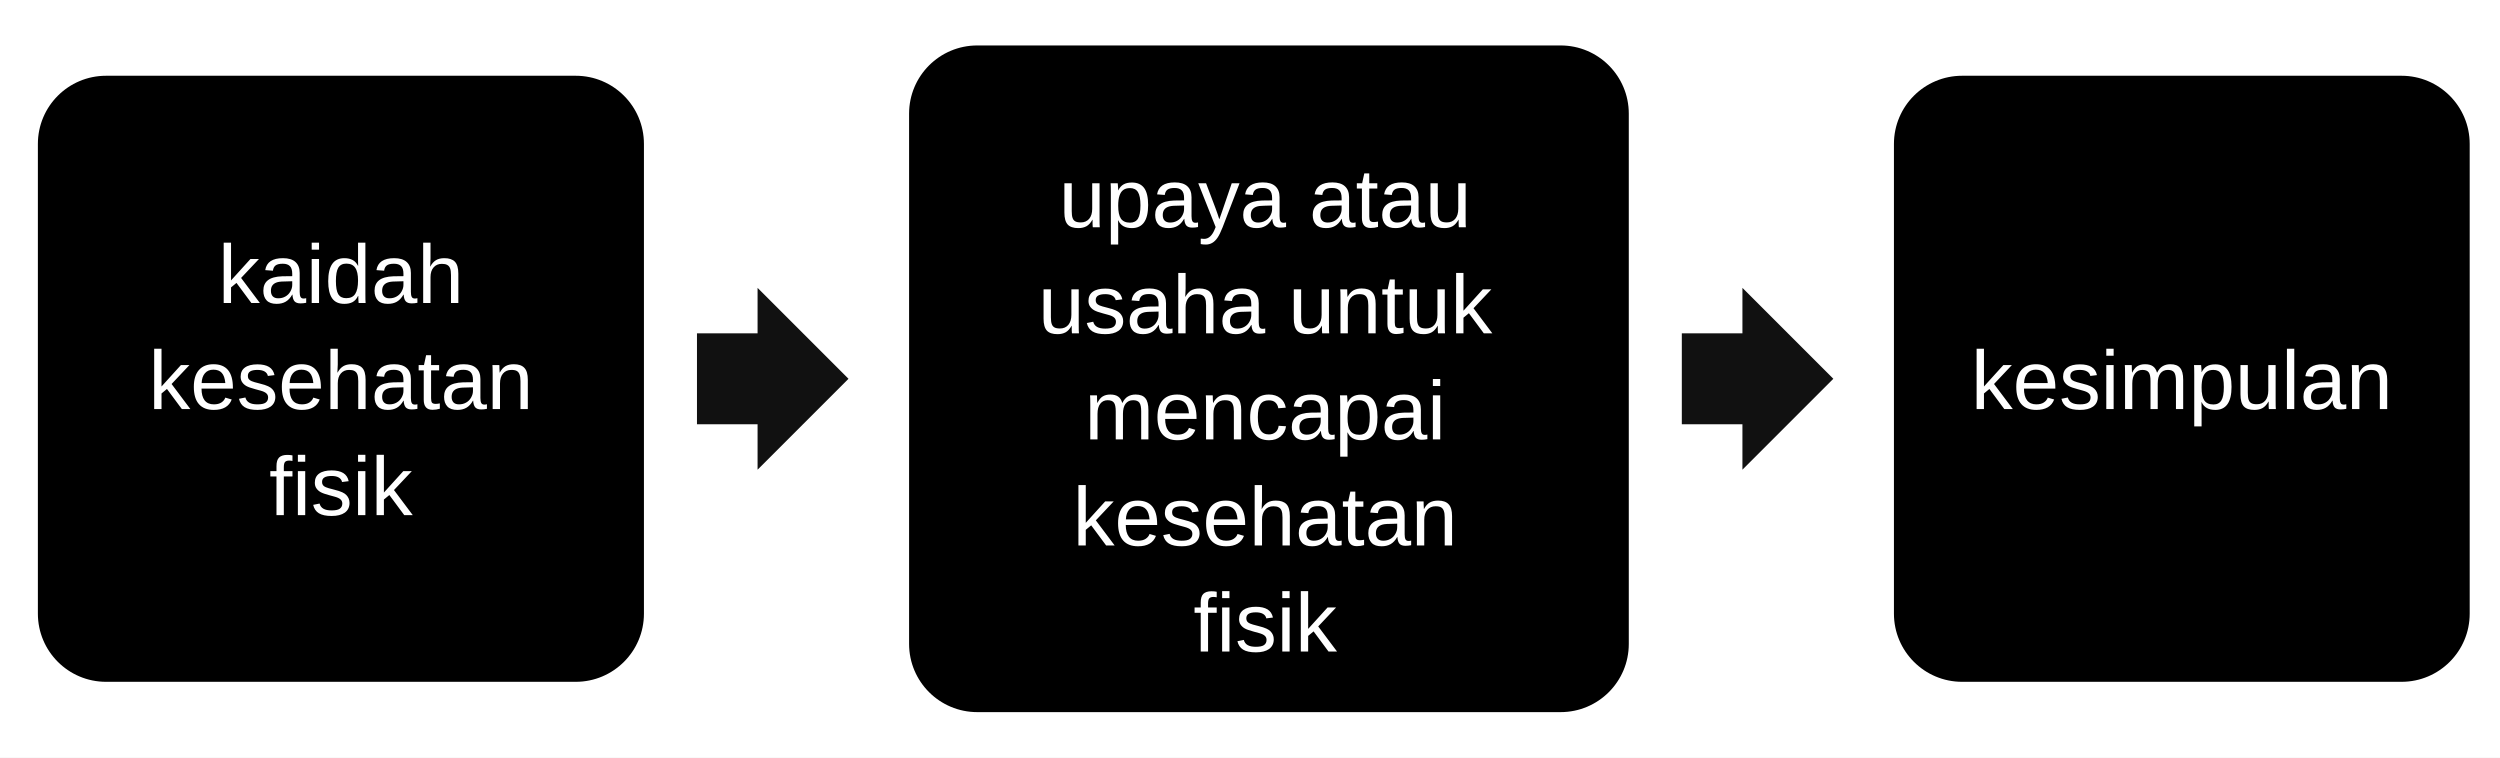
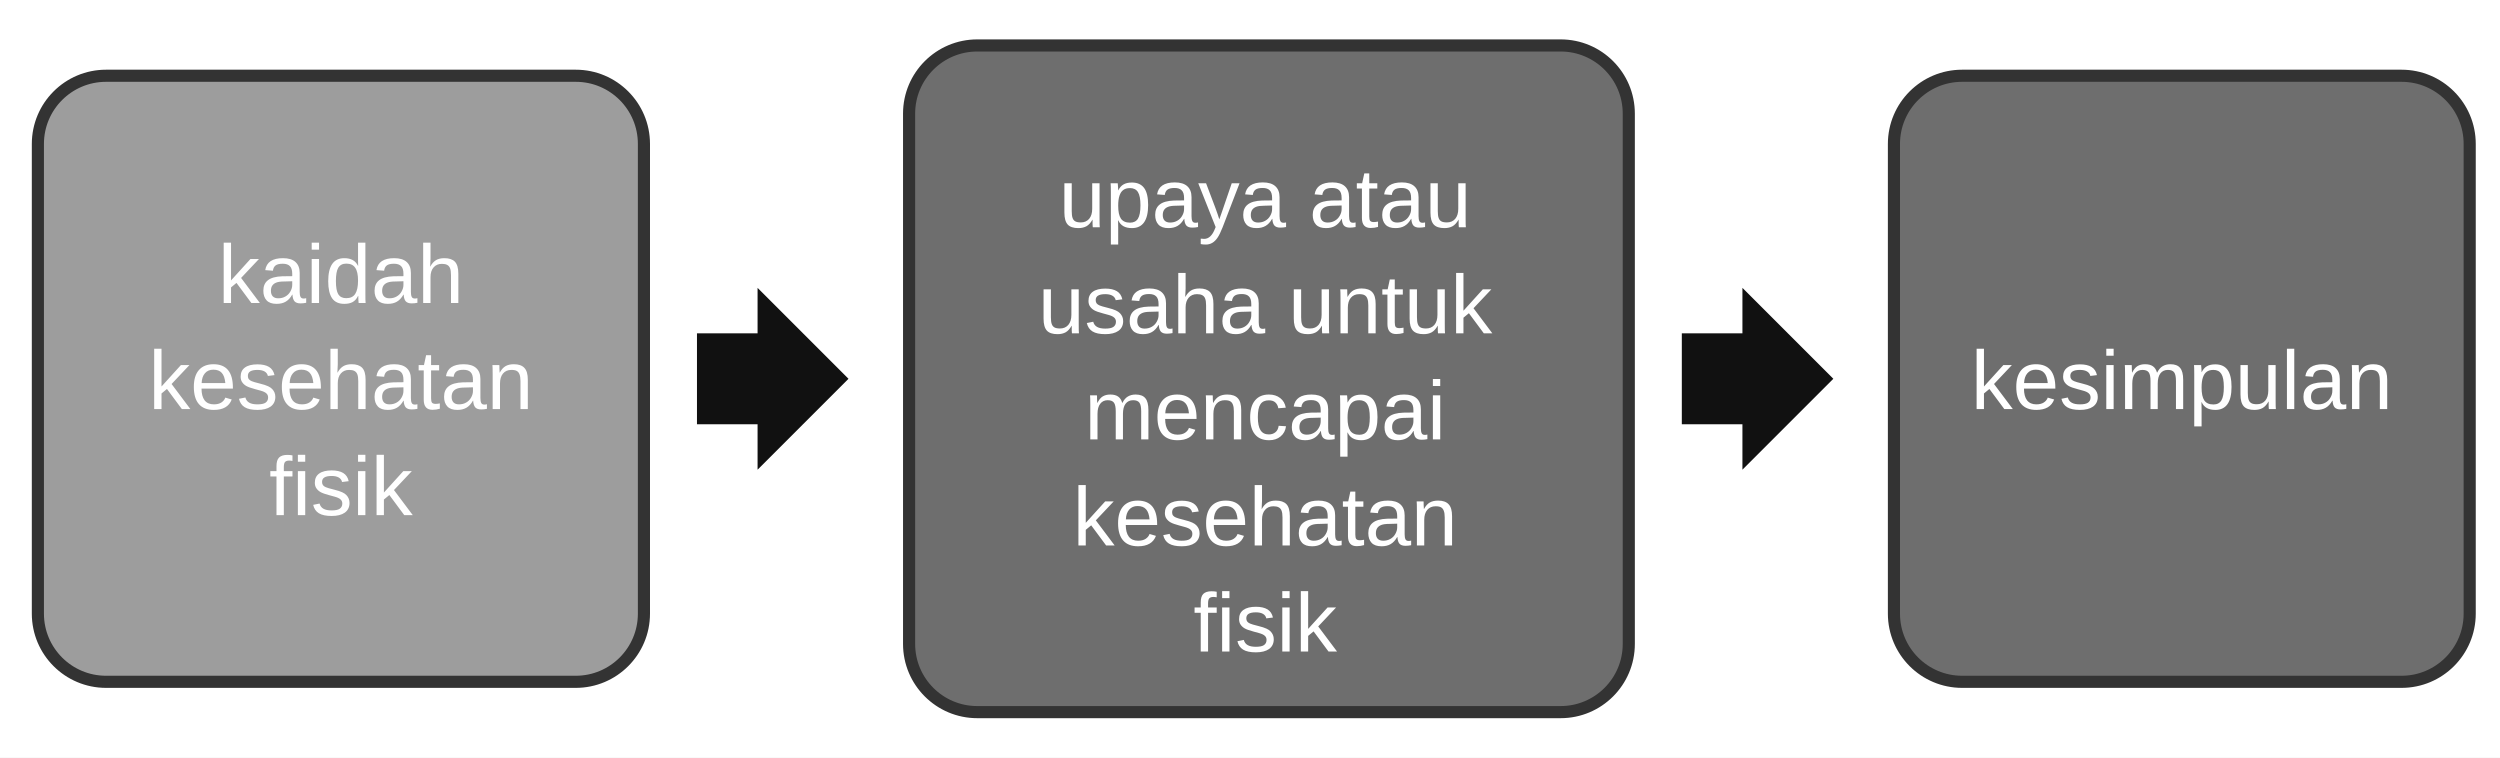
<svg xmlns="http://www.w3.org/2000/svg" viewBox="0 0 330 100" role="img" aria-label="Opsi B: aliran kaidah kesehatan fisik, upaya atau usaha untuk mencapai kesehatan fisik, kesimpulan">
-   <style>.lb{font-size:11px;fill:#141414;text-anchor:middle}.lbw{font-size:11px;fill:#fff;text-anchor:middle}.lbs{font-size:10px;fill:#141414;text-anchor:middle}.c1{fill:#9d9d9d;stroke:#4d4d4d;stroke-width:1.6}.c2{fill:#8a8a8a;stroke:#4d4d4d;stroke-width:1.6}.c3{fill:#ababab;stroke:#4d4d4d;stroke-width:1.6}.ar{fill:#111}.arl{stroke:#111;stroke-width:3;fill:none;marker-end:url(#ah)}.cyc{fill:none;stroke-width:10}text{font-family:Arial,Helvetica,sans-serif}</style>
+   <style>.hbar{background:linear-gradient(#c2c2c2,#a5a5a5);border:1px solid #7f7f7f;padding:5px 10px;font-weight:bold;margin:20px 0 10px}.sumber{text-align:right;font-style:italic;margin:4px 0 16px;font-size:13px;color:#333}.petik{font-style:italic}.judul-teks{text-align:center;font-weight:bold;margin:12px 0 8px}.hal{display:inline-block;float:right;background:#8a8a8a;color:#fff;border-radius:9px;padding:1px 9px;font-size:11.5px;margin:2px 0 2px 10px}.toc{border:1.5px solid #979797;background:#f3f3f3;border-radius:6px;padding:12px 18px;margin:0 0 22px;font-size:14px}.note{font-size:12.5px;color:#555;border-top:1.5px solid #999;margin-top:34px;padding-top:10px;line-height:1.5}.lb{font-size:11px;fill:#141414;text-anchor:middle}.lbw{font-size:11px;fill:#fff;text-anchor:middle}.lbs{font-size:10px;fill:#141414;text-anchor:middle}.v1{fill:#bdbdbd;stroke:#fff;stroke-width:2.5}.v2{fill:#8e8e8e;stroke:#fff;stroke-width:2.5}.v3{fill:#a8a8a8;stroke:#fff;stroke-width:2.5}.c1{fill:#9d9d9d;stroke:#4d4d4d;stroke-width:1.6}.c2{fill:#8a8a8a;stroke:#4d4d4d;stroke-width:1.6}.c3{fill:#ababab;stroke:#4d4d4d;stroke-width:1.6}.bx{fill:#9d9d9d;stroke:#333;stroke-width:1.6}.bxd{fill:#6e6e6e;stroke:#333;stroke-width:1.6}.bxl{fill:#dedede;stroke:#333;stroke-width:1.6}.bxf{fill:#f5f5f5;stroke:#333;stroke-width:1.6}.ar{fill:#111}.arl{stroke:#111;stroke-width:3;fill:none;marker-end:url(#ah)}.cyc{fill:none;stroke-width:10}.tick{font-weight:bold;font-size:14px}.jb{font-weight:bold;margin:6px 0 6px 30px}.kbar{background:#383838;color:#fff;padding:8px 14px;font-weight:bold;font-size:19px;margin:34px 0 14px;border-radius:4px}.ksub{font-weight:bold;font-size:16px;margin:18px 0 8px}text{font-family:Arial,Helvetica,sans-serif}</style>
  <rect x="0" y="0" width="100%" height="100%" fill="#ffffff" />
  <rect class="bx" x="5" y="10" width="80" height="80" rx="9" />
  <text class="lbw" x="45" y="40">kaidah</text>
  <text class="lbw" x="45" y="54">kesehatan</text>
  <text class="lbw" x="45" y="68">fisik</text>
  <polygon class="ar" points="92,44 100,44 100,38 112,50 100,62 100,56 92,56" />
  <rect class="bxd" x="120" y="6" width="95" height="88" rx="9" />
  <text class="lbw" x="167" y="30">upaya atau</text>
  <text class="lbw" x="167" y="44">usaha untuk</text>
  <text class="lbw" x="167" y="58">mencapai</text>
  <text class="lbw" x="167" y="72">kesehatan</text>
  <text class="lbw" x="167" y="86">fisik</text>
  <polygon class="ar" points="222,44 230,44 230,38 242,50 230,62 230,56 222,56" />
  <rect class="bxd" x="250" y="10" width="76" height="80" rx="9" />
  <text class="lbw" x="288" y="54">kesimpulan</text>
</svg>
